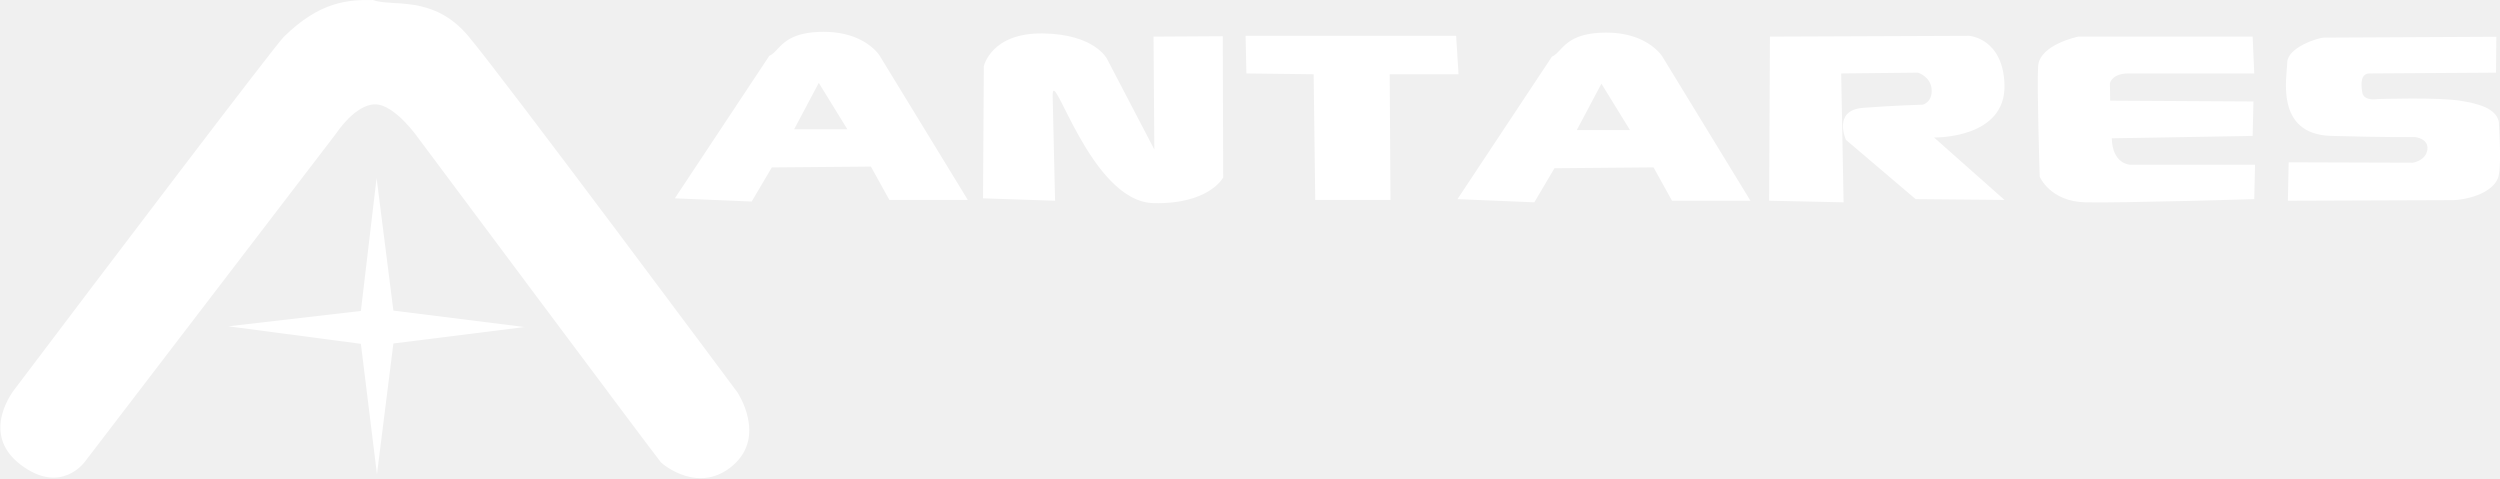
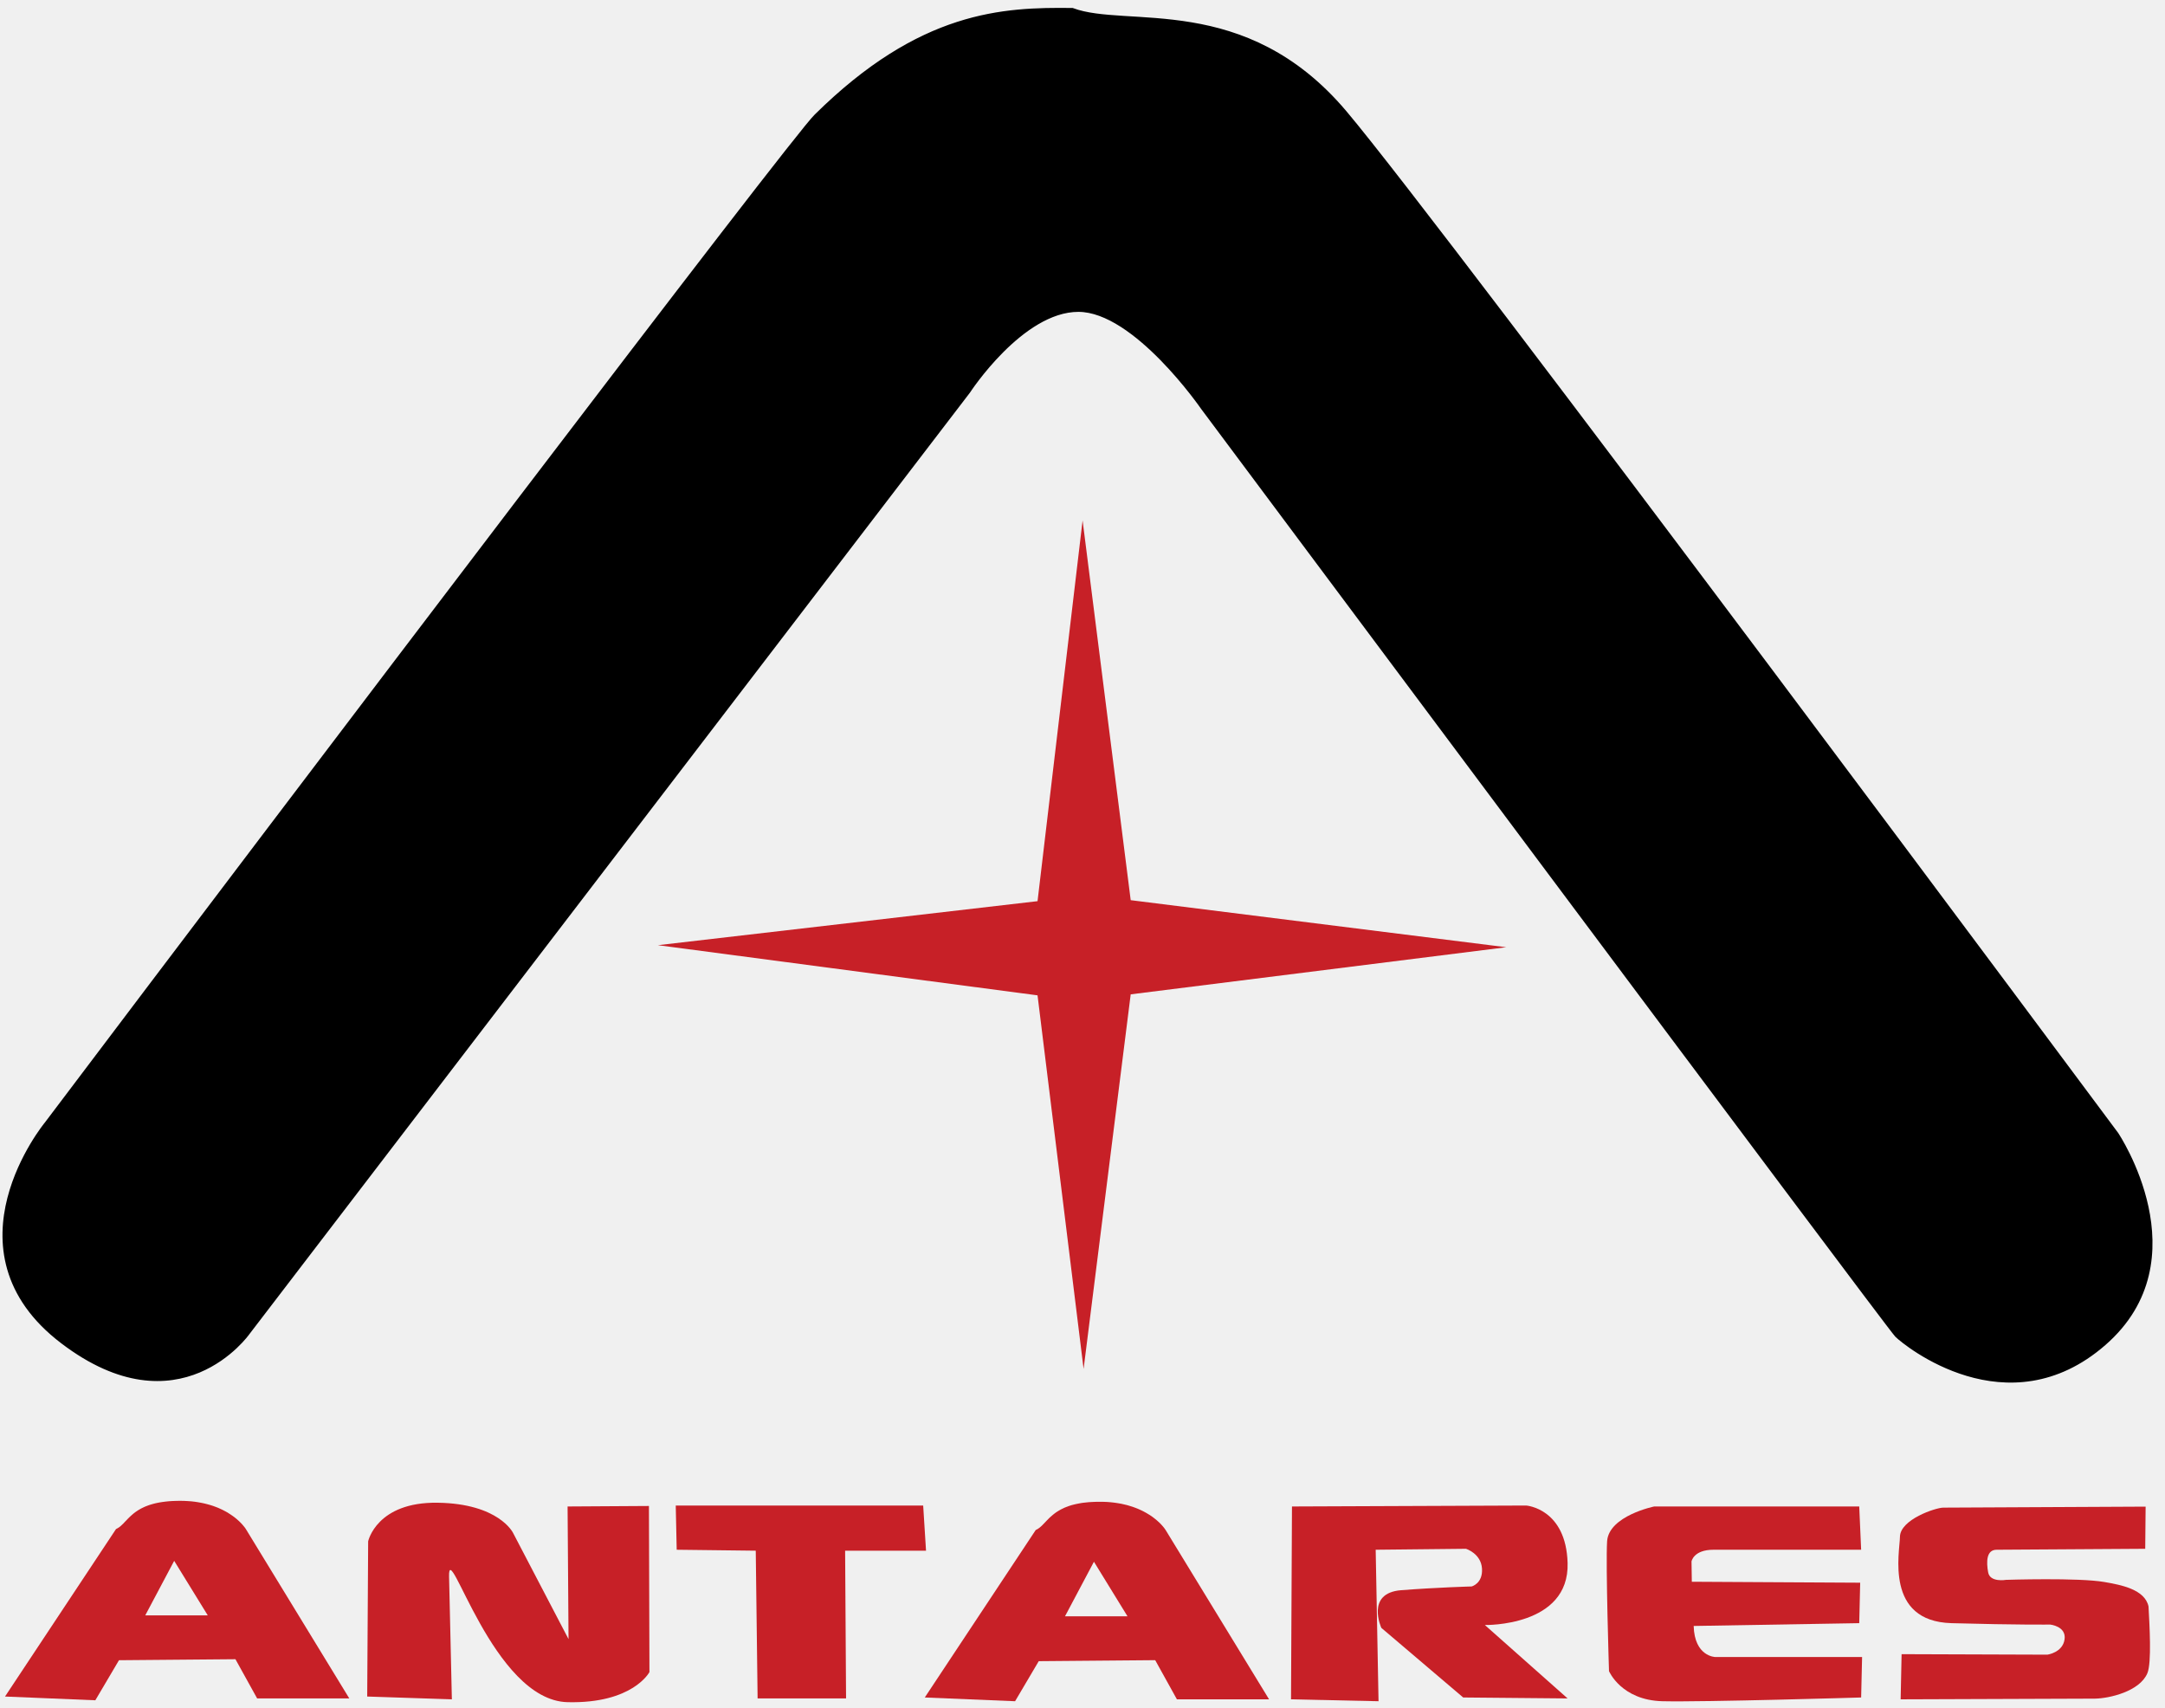
- <svg xmlns="http://www.w3.org/2000/svg" xmlns:xlink="http://www.w3.org/1999/xlink" version="1.1" preserveAspectRatio="xMidYMid meet" viewBox="465.656 -0.363 3943.485 764.212" width="3938.079" height="753.205" id="svg1122">
-   <defs id="defs1062">
-     <path d="m 714.29,0.91 4.59,0.34 4.43,0.46 4.27,0.58 4.12,0.68 3.97,0.78 3.82,0.88 3.68,0.96 3.52,1.04 3.39,1.12 3.24,1.18 3.1,1.23 2.96,1.29 2.83,1.33 2.69,1.37 2.56,1.39 2.43,1.42 2.3,1.43 2.17,1.44 2.05,1.43 1.93,1.44 1.8,1.41 1.69,1.4 1.57,1.36 1.45,1.33 1.34,1.29 1.23,1.24 1.12,1.18 1.02,1.11 0.9,1.04 0.81,0.96 0.7,0.88 0.6,0.78 0.5,0.69 0.41,0.57 0.32,0.46 0.22,0.34 0.13,0.21 0.04,0.07 140.75,230.3 H 809.55 l -29.5,-53.3 -158.35,1.35 -32.22,54.51 -122.82,-5.12 150.97,-227.74 1.28,-0.62 1.23,-0.7 1.2,-0.78 1.16,-0.84 1.13,-0.92 1.12,-0.97 1.12,-1.03 1.1,-1.08 1.11,-1.13 1.13,-1.17 1.14,-1.2 1.17,-1.24 1.2,-1.26 1.25,-1.28 1.29,-1.3 1.35,-1.31 1.41,-1.31 1.48,-1.32 1.56,-1.31 1.65,-1.3 1.73,-1.29 1.84,-1.27 1.94,-1.24 2.06,-1.21 2.18,-1.18 2.3,-1.14 2.44,-1.1 2.59,-1.04 2.73,-0.99 2.9,-0.94 3.06,-0.86 3.23,-0.8 3.41,-0.72 3.59,-0.64 3.8,-0.56 3.99,-0.47 4.2,-0.37 4.42,-0.27 4.64,-0.17 4.87,-0.05 4.91,0.07 z m 28.13,155.51 -45.69,-74.19 -39.36,74.19 z" id="gc0Wd1dVk" />
-     <path d="m 959.24,266.76 c 0.77,-126.67 1.2,-197.03 1.28,-211.11 0,0 11.52,-53.73 94.68,-52.45 83.16,1.27 102.36,40.94 102.36,40.94 5.03,9.64 30.19,57.83 75.48,144.57 l -1.28,-180.4 110.67,-0.64 c 0.39,135.5 0.6,210.77 0.64,225.82 0,0 -22.39,43.03 -111.31,40.95 -101.69,-2.39 -162.49,-226.55 -161.21,-170.81 0.26,11.13 1.54,66.79 3.84,166.97 z" id="c2WzjnK3T" />
-     <path d="m 1378.9,7.03 h 336.49 l 3.84,61.42 H 1609.2 l 1.28,200.87 h -120.27 l -2.56,-200.87 -107.47,-1.28 z" id="ddeB45Spc" />
-     <path d="m 2215.65,270.6 1.28,-262.29 c 191.14,-0.76 297.34,-1.19 318.58,-1.28 0,0 54.11,3.86 56.29,78.05 2.56,87 -112.59,84.44 -112.59,84.44 7.51,6.65 45.04,39.92 112.59,99.8 l -142.02,-1.28 c -66.78,-56.81 -103.89,-88.37 -111.31,-94.68 0,0 -21.75,-47.34 26.87,-51.18 48.62,-3.84 95.96,-5.12 95.96,-5.12 0,0 15.35,-3.83 14.07,-24.3 -1.28,-20.48 -21.75,-26.87 -21.75,-26.87 -8.19,0.08 -49.13,0.51 -122.82,1.28 l 3.84,205.99 z" id="aLFdnazff" />
-     <path d="m 2988.43,8.31 c -167.35,0 -260.33,0 -278.92,0 0,0 -61.71,12.64 -63.97,47.34 -2.08,31.92 2.56,176.56 2.56,176.56 0,0 16.63,39.67 72.92,40.95 56.3,1.28 269.97,-5.12 269.97,-5.12 0.08,-3.67 0.51,-22.01 1.27,-55.02 -119.75,0 -186.28,0 -199.59,0 0,0 -28.3,-0.37 -29.42,-42.22 15.01,-0.25 90.07,-1.53 225.18,-3.84 l 1.28,-55.01 -229.02,-1.28 c -0.23,-16.57 -0.35,-25.78 -0.38,-27.62 0,0 2.64,-15.88 29.8,-15.88 13.4,0 80.35,0 200.88,0 z" id="b13reSMXp" />
-     <path d="m 3377.9,8.54 c -165.17,0.82 -256.93,1.28 -275.28,1.37 -10.35,0.11 -58.54,16.01 -58.86,39.66 -0.28,21.38 -20.79,114.83 70.05,117.39 90.84,2.56 134.34,1.92 134.34,1.92 0,0 22.07,2.24 19.51,20.15 -2.56,17.92 -23.35,20.79 -23.35,20.79 -13.22,-0.04 -79.32,-0.25 -198.31,-0.64 l -1.28,61.42 c 158.52,-0.58 246.59,-0.9 264.2,-0.96 19.52,-0.32 60.91,-9.75 71.33,-34.55 6.08,-14.44 2.88,-66.1 1.6,-90.84 -5.01,-23.24 -37.57,-29.32 -60.13,-33.26 -34.94,-6.11 -133.7,-2.88 -133.7,-2.88 0,0 -21.75,3.84 -24.31,-10.24 -2.56,-14.07 -2.56,-30.7 11.51,-30.7 14.08,0 202.15,-1.28 202.15,-1.28 0.07,-7.65 0.25,-26.77 0.53,-57.35 z" id="e1cp9IEmdQ" />
-     <path d="m 1965.15,2.19 4.58,0.34 4.43,0.46 4.28,0.57 4.12,0.69 3.97,0.78 3.82,0.88 3.67,0.96 3.53,1.04 3.38,1.12 3.24,1.17 3.11,1.24 2.96,1.29 2.82,1.33 2.7,1.36 2.56,1.4 2.42,1.42 2.31,1.43 2.17,1.43 2.05,1.44 1.92,1.43 1.81,1.42 1.69,1.39 1.57,1.37 1.45,1.33 1.34,1.29 1.23,1.23 1.12,1.18 1.01,1.12 0.91,1.04 0.8,0.96 0.71,0.88 0.6,0.78 0.5,0.68 0.41,0.58 0.31,0.46 0.23,0.34 0.13,0.2 0.04,0.07 140.74,230.31 h -125.38 l -29.51,-53.31 -158.35,1.36 -32.21,54.5 -122.83,-5.11 150.98,-227.75 1.28,-0.61 1.23,-0.7 1.19,-0.78 1.16,-0.85 1.14,-0.91 1.12,-0.97 1.11,-1.03 1.11,-1.09 1.11,-1.12 1.13,-1.17 1.14,-1.21 1.17,-1.23 1.2,-1.26 1.25,-1.28 1.29,-1.3 1.35,-1.31 1.41,-1.32 1.48,-1.31 1.56,-1.31 1.64,-1.3 1.74,-1.29 1.84,-1.27 1.94,-1.24 2.05,-1.22 2.18,-1.18 2.31,-1.14 2.44,-1.09 2.59,-1.05 2.73,-0.99 2.89,-0.93 3.06,-0.86 3.23,-0.8 3.41,-0.72 3.6,-0.64 3.79,-0.56 4,-0.47 4.2,-0.37 4.42,-0.27 4.64,-0.17 4.87,-0.06 4.91,0.08 z m 28.12,155.51 -45.68,-74.19 -39.36,74.19 z" id="gPGh54CHZ" />
-     <path id="b17rvv3tlp" d="m 2880.5,1784.67 c 20.05,23.74 154.31,204.25 154.31,204.25 0,0 16.78,24.96 -2.46,41.75 -19.24,16.78 -39.7,0 -41.34,-1.64 -1.64,-1.64 -138.75,-185.42 -138.75,-185.42 0,0 -13.51,-19.64 -24.97,-19.64 -11.46,0 -22.1,16.37 -22.1,16.37 -14.41,18.82 -129.67,169.41 -144.08,188.23 0,0 -13.64,19.46 -36.92,1.74 -23.98,-18.25 -3.19,-43.44 -3.19,-43.44 50.89,-67.43 149.47,-197.28 153.9,-201.48 20.94,-20.7 37.38,-21.35 51.16,-21.18 10.89,4.09 34.38,-3.27 54.44,20.46 z" />
-     <path id="a94BEldzmV" d="m 2828.34,2035.83 9.41,-74.9 75.11,-9.42 -75.11,-9.41 -9.62,-75.93 -9,76.13 -75.93,8.8 75.93,10.03 z" />
+ <svg xmlns="http://www.w3.org/2000/svg" xmlns:xlink="http://www.w3.org/1999/xlink" version="1.1" preserveAspectRatio="xMidYMid meet" viewBox="134.617 21.671 432.948 339.279" width="428.95" height="338.28">
+   <defs>
+     <path d="M403.48 43.15C423.53 66.89 557.78 247.39 557.78 247.39C557.78 247.39 574.57 272.36 555.33 289.14C536.09 305.92 515.63 289.14 513.99 287.51C512.35 285.87 375.24 102.09 375.24 102.09C375.24 102.09 361.73 82.45 350.27 82.45C338.81 82.45 328.17 98.82 328.17 98.82C313.76 117.64 198.5 268.23 184.09 287.05C184.09 287.05 170.44 306.5 147.16 288.78C123.19 270.54 143.98 245.35 143.98 245.35C194.87 177.92 293.44 48.06 297.88 43.87C318.82 23.17 335.26 22.52 349.04 22.69C359.93 26.78 383.42 19.41 403.48 43.15Z" id="a2kg3ZKaC" />
+     <path d="M351.31 294.31L360.73 219.41L435.83 209.99L360.73 200.58L351.11 124.65L342.1 200.78L266.18 209.58L342.1 219.61L351.31 294.31Z" id="a9rUiy9PHg" />
+     <path d="M172.14 320.73L172.86 320.78L173.56 320.86L174.23 320.96L174.88 321.08L175.5 321.21L176.09 321.36L176.66 321.52L177.2 321.69L177.72 321.88L178.21 322.07L178.68 322.28L179.13 322.49L179.55 322.71L179.96 322.93L180.33 323.16L180.69 323.39L181.03 323.62L181.34 323.84L181.64 324.07L181.91 324.29L182.16 324.51L182.39 324.72L182.61 324.93L182.8 325.12L182.98 325.31L183.13 325.48L183.27 325.65L183.39 325.79L183.5 325.93L183.59 326.04L183.66 326.14L183.71 326.22L183.75 326.27L183.77 326.31L183.78 326.32L204.47 360.19L186.04 360.19L181.7 352.35L158.41 352.55L153.68 360.56L135.62 359.81L157.82 326.32L158.02 326.22L158.21 326.11L158.4 325.99L158.59 325.85L158.77 325.7L158.94 325.54L159.12 325.37L159.3 325.2L159.47 325.01L159.65 324.82L159.84 324.63L160.03 324.43L160.23 324.22L160.44 324.01L160.65 323.81L160.88 323.6L161.12 323.39L161.37 323.18L161.64 322.97L161.93 322.77L162.23 322.57L162.55 322.38L162.89 322.19L163.26 322.01L163.65 321.83L164.06 321.67L164.5 321.51L164.96 321.37L165.46 321.23L165.98 321.11L166.54 321L167.13 320.91L167.75 320.83L168.41 320.76L169.1 320.72L169.84 320.69L170.61 320.68L171.39 320.69L172.14 320.73ZM176.17 343.59L169.45 332.68L163.66 343.59L176.17 343.59Z" id="bwDQEpHG9" />
+     <path d="M208.05 359.81C208.16 341.19 208.22 330.84 208.24 328.77C208.24 328.77 209.93 320.87 222.16 321.06C234.39 321.24 237.21 327.08 237.21 327.08C237.95 328.49 241.65 335.58 248.31 348.33L248.12 321.81L264.39 321.71C264.45 341.64 264.48 352.71 264.49 354.92C264.49 354.92 261.19 361.25 248.12 360.94C233.17 360.59 224.23 327.63 224.42 335.82C224.45 337.46 224.64 345.64 224.98 360.37L208.05 359.81Z" id="agwjza57V" />
+     <path d="M269.75 321.62L319.23 321.62L319.8 330.65L303.62 330.65L303.81 360.19L286.12 360.19L285.75 330.65L269.94 330.46L269.75 321.62Z" id="e2gWIl0SAR" />
+     <path d="M392.79 360.37L392.98 321.81C421.09 321.69 436.7 321.63 439.82 321.62C439.82 321.62 447.78 322.19 448.1 333.1C448.48 345.89 431.55 345.51 431.55 345.51C432.65 346.49 438.17 351.38 448.1 360.19L427.22 360C417.4 351.65 411.94 347 410.85 346.08C410.85 346.08 407.65 339.12 414.8 338.55C421.95 337.99 428.91 337.8 428.91 337.8C428.91 337.8 431.17 337.23 430.98 334.22C430.79 331.21 427.78 330.27 427.78 330.27C426.58 330.29 420.56 330.35 409.72 330.46L410.29 360.75L392.79 360.37Z" id="a8bmHjIg1k" />
+     <path d="M506.42 321.81C481.81 321.81 468.14 321.81 465.41 321.81C465.41 321.81 456.34 323.67 456 328.77C455.7 333.46 456.38 354.73 456.38 354.73C456.38 354.73 458.83 360.56 467.1 360.75C475.38 360.94 506.8 360 506.8 360C506.81 359.46 506.87 356.76 506.99 351.91C489.38 351.91 479.59 351.91 477.64 351.91C477.64 351.91 473.48 351.85 473.31 345.7C475.52 345.66 486.56 345.47 506.42 345.14L506.61 337.05L472.94 336.86C472.9 334.42 472.88 333.07 472.88 332.8C472.88 332.8 473.27 330.46 477.26 330.46C479.23 330.46 489.08 330.46 506.8 330.46L506.42 321.81Z" id="a34Cs7Xcg" />
+     <path d="M563.69 321.84C539.4 321.96 525.91 322.03 523.21 322.04C521.69 322.06 514.61 324.4 514.56 327.88C514.52 331.02 511.5 344.76 524.86 345.14C538.22 345.51 544.61 345.42 544.61 345.42C544.61 345.42 547.86 345.75 547.48 348.38C547.11 351.02 544.05 351.44 544.05 351.44C542.1 351.43 532.38 351.4 514.89 351.34L514.7 360.37C538.01 360.29 550.96 360.24 553.55 360.23C556.42 360.19 562.5 358.8 564.04 355.15C564.93 353.03 564.46 345.43 564.27 341.8C563.54 338.38 558.75 337.48 555.43 336.91C550.29 336.01 535.77 336.48 535.77 336.48C535.77 336.48 532.57 337.05 532.2 334.98C531.82 332.91 531.82 330.46 533.89 330.46C535.96 330.46 563.61 330.27 563.61 330.27C563.62 329.15 563.65 326.34 563.69 321.84Z" id="biU8DfNYe" />
+     <path d="M356.07 320.91L356.79 320.97L357.49 321.05L358.16 321.15L358.81 321.26L359.42 321.4L360.02 321.54L360.58 321.71L361.13 321.88L361.65 322.07L362.14 322.26L362.61 322.47L363.06 322.68L363.48 322.9L363.88 323.12L364.26 323.35L364.62 323.57L364.96 323.8L365.27 324.03L365.56 324.26L365.84 324.48L366.09 324.7L366.32 324.91L366.54 325.11L366.73 325.31L366.91 325.5L367.06 325.67L367.2 325.83L367.32 325.98L367.43 326.11L367.51 326.23L367.58 326.33L367.64 326.41L367.68 326.46L367.7 326.5L367.71 326.51L388.4 360.37L369.97 360.37L365.63 352.54L342.34 352.74L337.61 360.75L319.55 360L341.74 326.51L341.95 326.41L342.14 326.3L342.33 326.17L342.51 326.04L342.69 325.89L342.87 325.73L343.05 325.56L343.22 325.38L343.4 325.2L343.58 325.01L343.77 324.81L343.96 324.61L344.16 324.41L344.36 324.2L344.58 323.99L344.81 323.79L345.05 323.58L345.3 323.37L345.57 323.16L345.85 322.96L346.16 322.76L346.48 322.57L346.82 322.38L347.19 322.2L347.57 322.02L347.99 321.86L348.42 321.7L348.89 321.55L349.39 321.42L349.91 321.3L350.47 321.19L351.05 321.09L351.68 321.02L352.34 320.95L353.03 320.91L353.76 320.88L354.54 320.87L355.32 320.88L356.07 320.91ZM360.09 343.77L353.38 332.86L347.59 343.77L360.09 343.77Z" id="agYqPyZqp" />
  </defs>
-   <g id="g1120" transform="translate(1051.46,49.86248)" style="fill:#ffffff">
-     <g id="g1070" style="fill:#ffffff">
-       <use xlink:href="#gc0Wd1dVk" id="use1064" style="opacity:1;fill:#ffffff;fill-opacity:1" x="0" y="0" width="100%" height="100%" />
-       <g id="g1068" style="fill:#ffffff">
-         <use xlink:href="#gc0Wd1dVk" id="use1066" style="opacity:1;fill:#ffffff;fill-opacity:0;stroke:#000000;stroke-width:1;stroke-opacity:0" x="0" y="0" width="100%" height="100%" />
+   <g>
+     <g>
+       <use xlink:href="#a2kg3ZKaC" opacity="1" fill="#000000" fill-opacity="1" />
+       <g>
+         <use xlink:href="#a2kg3ZKaC" opacity="1" fill-opacity="0" stroke="#000000" stroke-width="1" stroke-opacity="1" />
      </g>
    </g>
-     <g id="g1078" style="fill:#ffffff">
-       <use xlink:href="#c2WzjnK3T" id="use1072" style="opacity:1;fill:#ffffff;fill-opacity:1" x="0" y="0" width="100%" height="100%" />
-       <g id="g1076" style="fill:#ffffff">
-         <use xlink:href="#c2WzjnK3T" id="use1074" style="opacity:1;fill:#ffffff;fill-opacity:0;stroke:#000000;stroke-width:1;stroke-opacity:0" x="0" y="0" width="100%" height="100%" />
+     <g>
+       <use xlink:href="#a9rUiy9PHg" opacity="1" fill="#c72027" fill-opacity="1" />
+       <g>
+         <use xlink:href="#a9rUiy9PHg" opacity="1" fill-opacity="0" stroke="#000000" stroke-width="1" stroke-opacity="0" />
      </g>
    </g>
-     <g id="g1086" style="fill:#ffffff">
-       <use xlink:href="#ddeB45Spc" id="use1080" style="opacity:1;fill:#ffffff;fill-opacity:1" x="0" y="0" width="100%" height="100%" />
-       <g id="g1084" style="fill:#ffffff">
-         <use xlink:href="#ddeB45Spc" id="use1082" style="opacity:1;fill:#ffffff;fill-opacity:0;stroke:#000000;stroke-width:1;stroke-opacity:0" x="0" y="0" width="100%" height="100%" />
+     <g>
+       <g>
+         <use xlink:href="#bwDQEpHG9" opacity="1" fill="#c72027" fill-opacity="1" />
+         <g>
+           <use xlink:href="#bwDQEpHG9" opacity="1" fill-opacity="0" stroke="#000000" stroke-width="1" stroke-opacity="0" />
+         </g>
      </g>
-     </g>
-     <g id="g1094" style="fill:#ffffff">
-       <use xlink:href="#aLFdnazff" id="use1088" style="opacity:1;fill:#ffffff;fill-opacity:1" x="0" y="0" width="100%" height="100%" />
-       <g id="g1092" style="fill:#ffffff">
-         <use xlink:href="#aLFdnazff" id="use1090" style="opacity:1;fill:#ffffff;fill-opacity:0;stroke:#000000;stroke-width:1;stroke-opacity:0" x="0" y="0" width="100%" height="100%" />
+       <g>
+         <use xlink:href="#agwjza57V" opacity="1" fill="#c72027" fill-opacity="1" />
+         <g>
+           <use xlink:href="#agwjza57V" opacity="1" fill-opacity="0" stroke="#000000" stroke-width="1" stroke-opacity="0" />
+         </g>
      </g>
-     </g>
-     <g id="g1102" style="fill:#ffffff">
-       <use xlink:href="#b13reSMXp" id="use1096" style="opacity:1;fill:#ffffff;fill-opacity:1" x="0" y="0" width="100%" height="100%" />
-       <g id="g1100" style="fill:#ffffff">
-         <use xlink:href="#b13reSMXp" id="use1098" style="opacity:1;fill:#ffffff;fill-opacity:0;stroke:#000000;stroke-width:1;stroke-opacity:0" x="0" y="0" width="100%" height="100%" />
+       <g>
+         <use xlink:href="#e2gWIl0SAR" opacity="1" fill="#c72027" fill-opacity="1" />
+         <g>
+           <use xlink:href="#e2gWIl0SAR" opacity="1" fill-opacity="0" stroke="#000000" stroke-width="1" stroke-opacity="0" />
+         </g>
      </g>
-     </g>
-     <g id="g1110" style="fill:#ffffff">
-       <use xlink:href="#e1cp9IEmdQ" id="use1104" style="opacity:1;fill:#ffffff;fill-opacity:1" x="0" y="0" width="100%" height="100%" />
-       <g id="g1108" style="fill:#ffffff">
-         <use xlink:href="#e1cp9IEmdQ" id="use1106" style="opacity:1;fill:#ffffff;fill-opacity:0;stroke:#000000;stroke-width:1;stroke-opacity:0" x="0" y="0" width="100%" height="100%" />
+       <g>
+         <use xlink:href="#a8bmHjIg1k" opacity="1" fill="#c72027" fill-opacity="1" />
+         <g>
+           <use xlink:href="#a8bmHjIg1k" opacity="1" fill-opacity="0" stroke="#000000" stroke-width="1" stroke-opacity="0" />
+         </g>
      </g>
-     </g>
-     <g id="g1118" style="fill:#ffffff">
-       <use xlink:href="#gPGh54CHZ" id="use1112" style="opacity:1;fill:#ffffff;fill-opacity:1" x="0" y="0" width="100%" height="100%" />
-       <g id="g1116" style="fill:#ffffff">
-         <use xlink:href="#gPGh54CHZ" id="use1114" style="opacity:1;fill:#ffffff;fill-opacity:0;stroke:#000000;stroke-width:1;stroke-opacity:0" x="0" y="0" width="100%" height="100%" />
+       <g>
+         <use xlink:href="#a34Cs7Xcg" opacity="1" fill="#c72027" fill-opacity="1" />
+         <g>
+           <use xlink:href="#a34Cs7Xcg" opacity="1" fill-opacity="0" stroke="#000000" stroke-width="1" stroke-opacity="0" />
+         </g>
      </g>
-     </g>
-   </g>
-   <g id="g1858" transform="matrix(2.790356,0,0,2.790356,-6850.016,-4923.089)" style="fill:#ffffff">
-     <g id="g1848" style="fill:#ffffff">
-       <use id="use1842" xlink:href="#b17rvv3tlp" style="opacity:1;fill:#ffffff;fill-opacity:1" x="0" y="0" width="100%" height="100%" />
-       <g id="g1846" style="fill:#ffffff;stroke:none">
-         <use id="use1844" xlink:href="#b17rvv3tlp" style="opacity:1;fill:#ffffff;fill-opacity:0;stroke:none;stroke-width:1;stroke-opacity:1" x="0" y="0" width="100%" height="100%" />
+       <g>
+         <use xlink:href="#biU8DfNYe" opacity="1" fill="#c72027" fill-opacity="1" />
+         <g>
+           <use xlink:href="#biU8DfNYe" opacity="1" fill-opacity="0" stroke="#000000" stroke-width="1" stroke-opacity="0" />
+         </g>
      </g>
-     </g>
-     <g id="g1856" style="fill:#ffffff">
-       <use id="use1850" xlink:href="#a94BEldzmV" style="opacity:1;fill:#ffffff;fill-opacity:1" x="0" y="0" width="100%" height="100%" />
-       <g id="g1854" style="fill:#ffffff">
-         <use id="use1852" xlink:href="#a94BEldzmV" style="opacity:1;fill:#ffffff;fill-opacity:0;stroke:#000000;stroke-width:1;stroke-opacity:0" x="0" y="0" width="100%" height="100%" />
+       <g>
+         <use xlink:href="#agYqPyZqp" opacity="1" fill="#c72027" fill-opacity="1" />
+         <g>
+           <use xlink:href="#agYqPyZqp" opacity="1" fill-opacity="0" stroke="#000000" stroke-width="1" stroke-opacity="0" />
+         </g>
      </g>
    </g>
  </g>
</svg>
